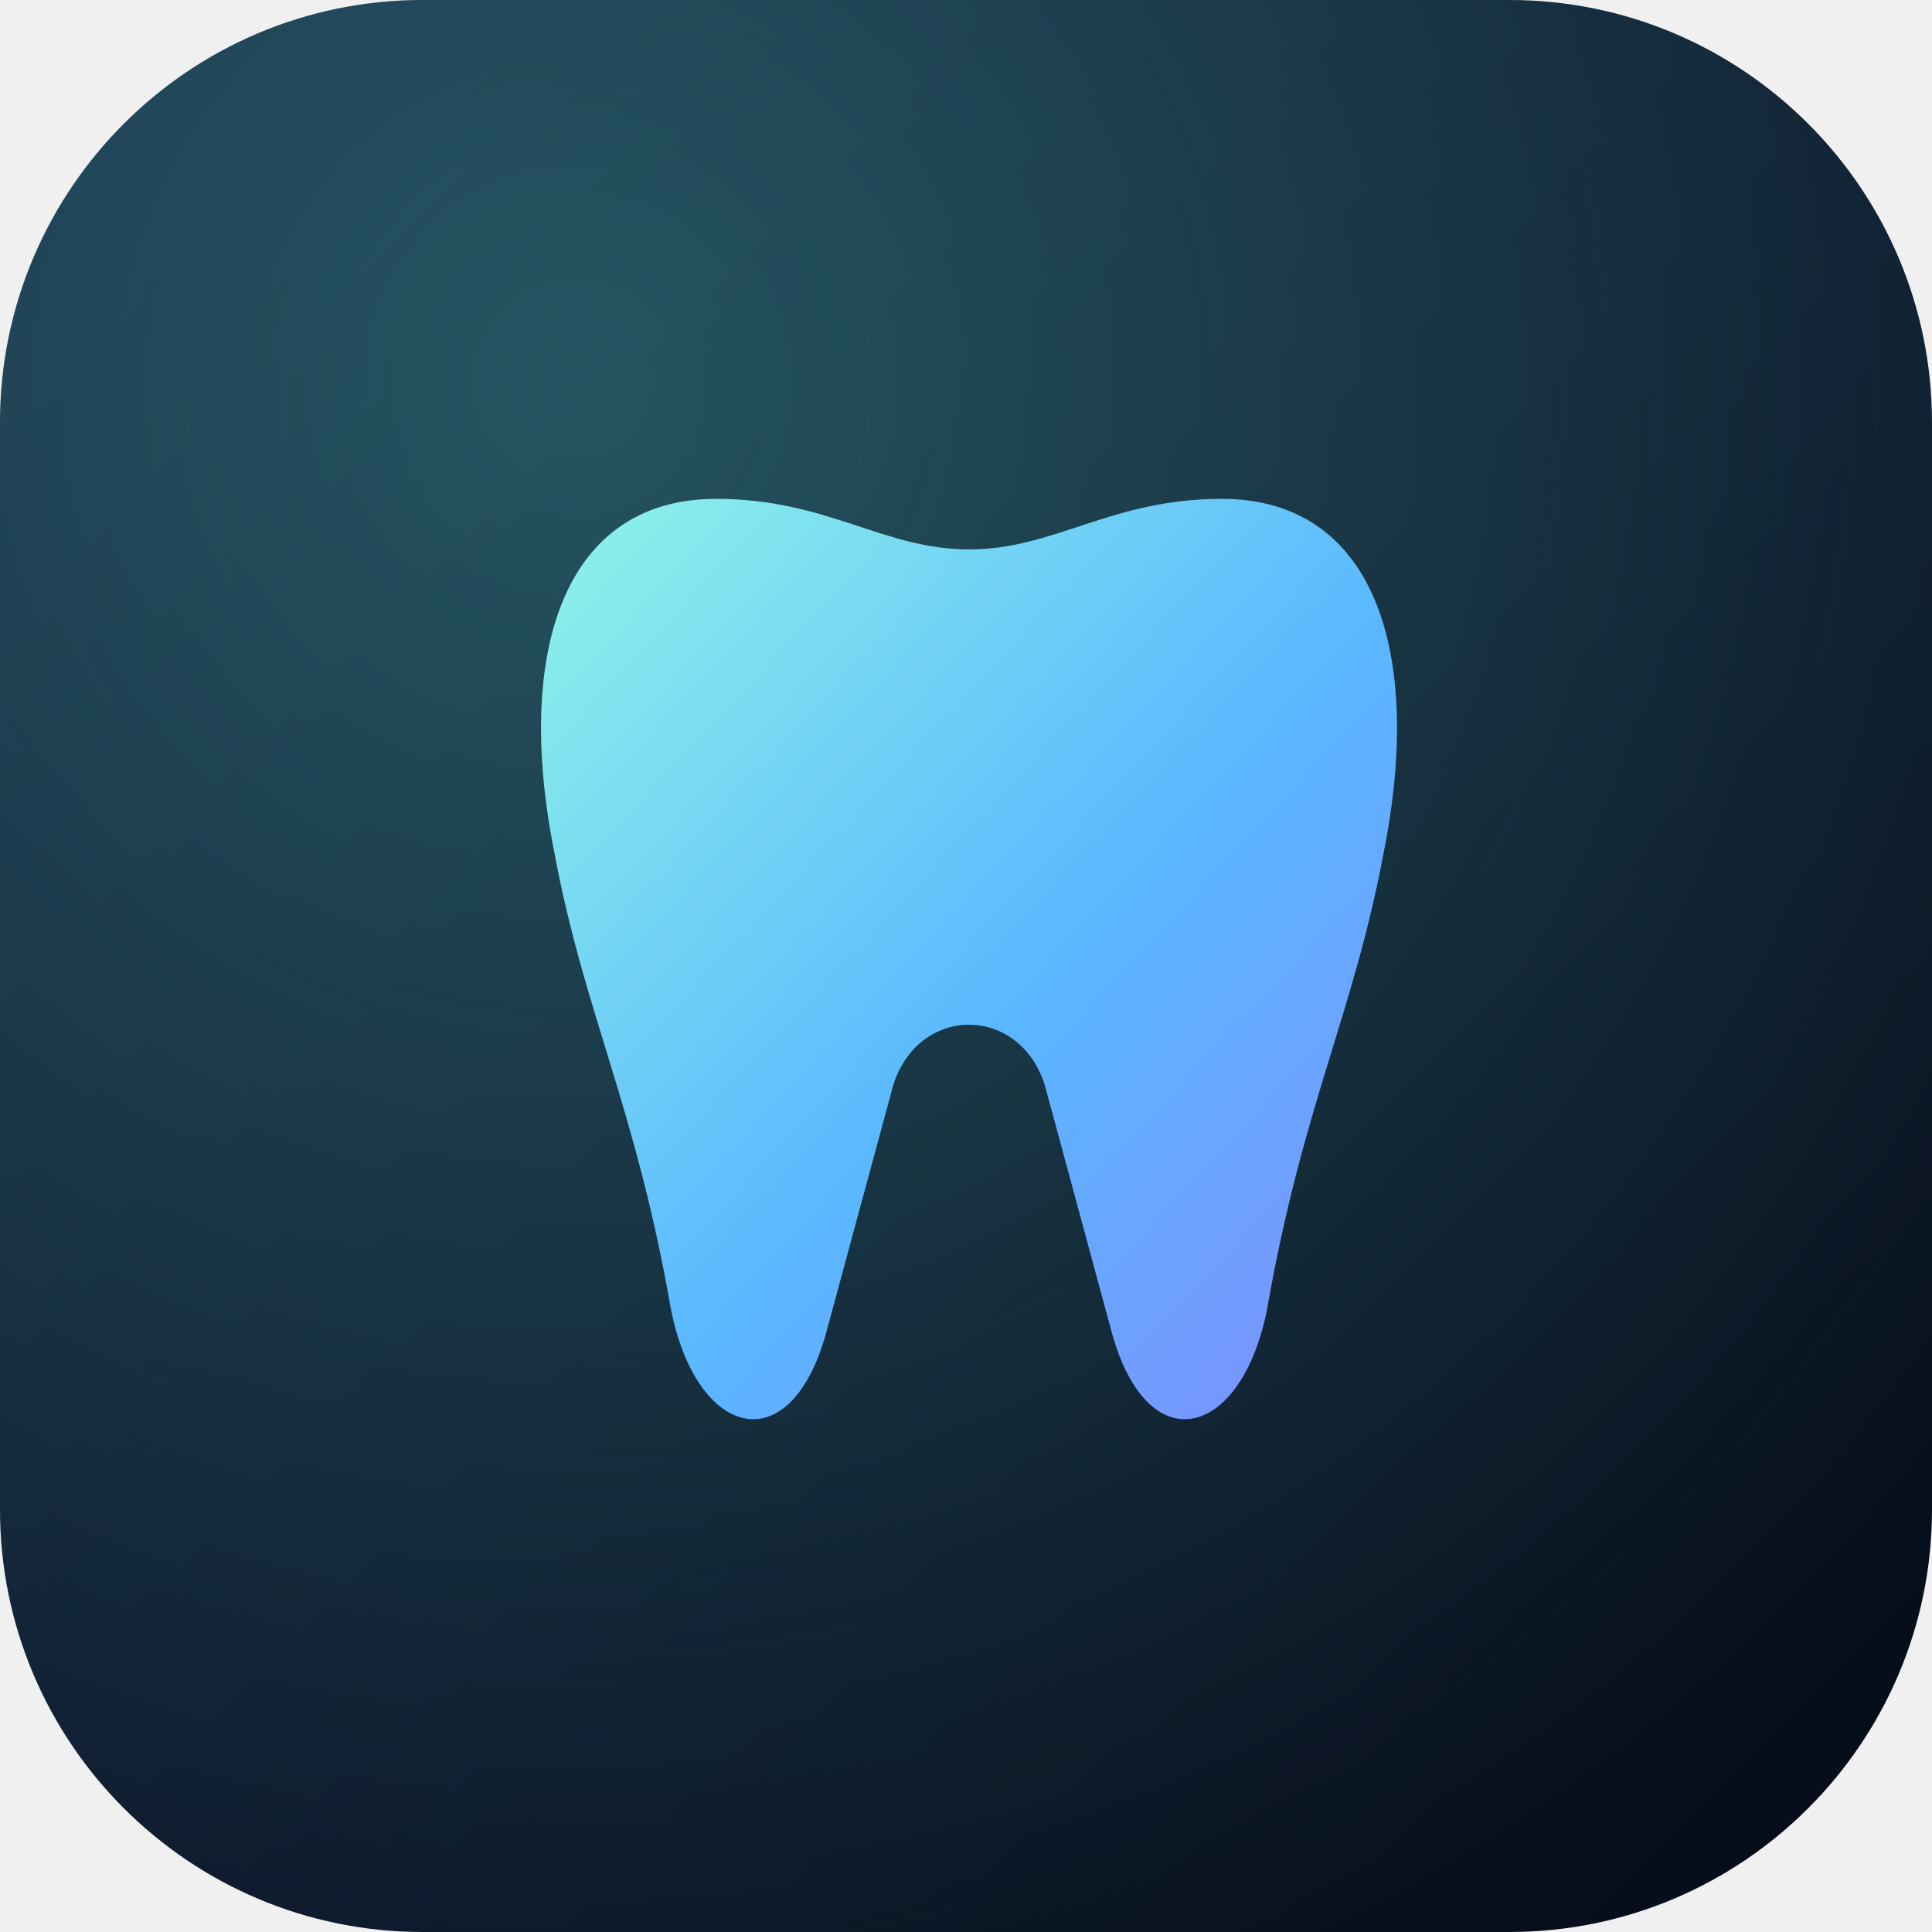
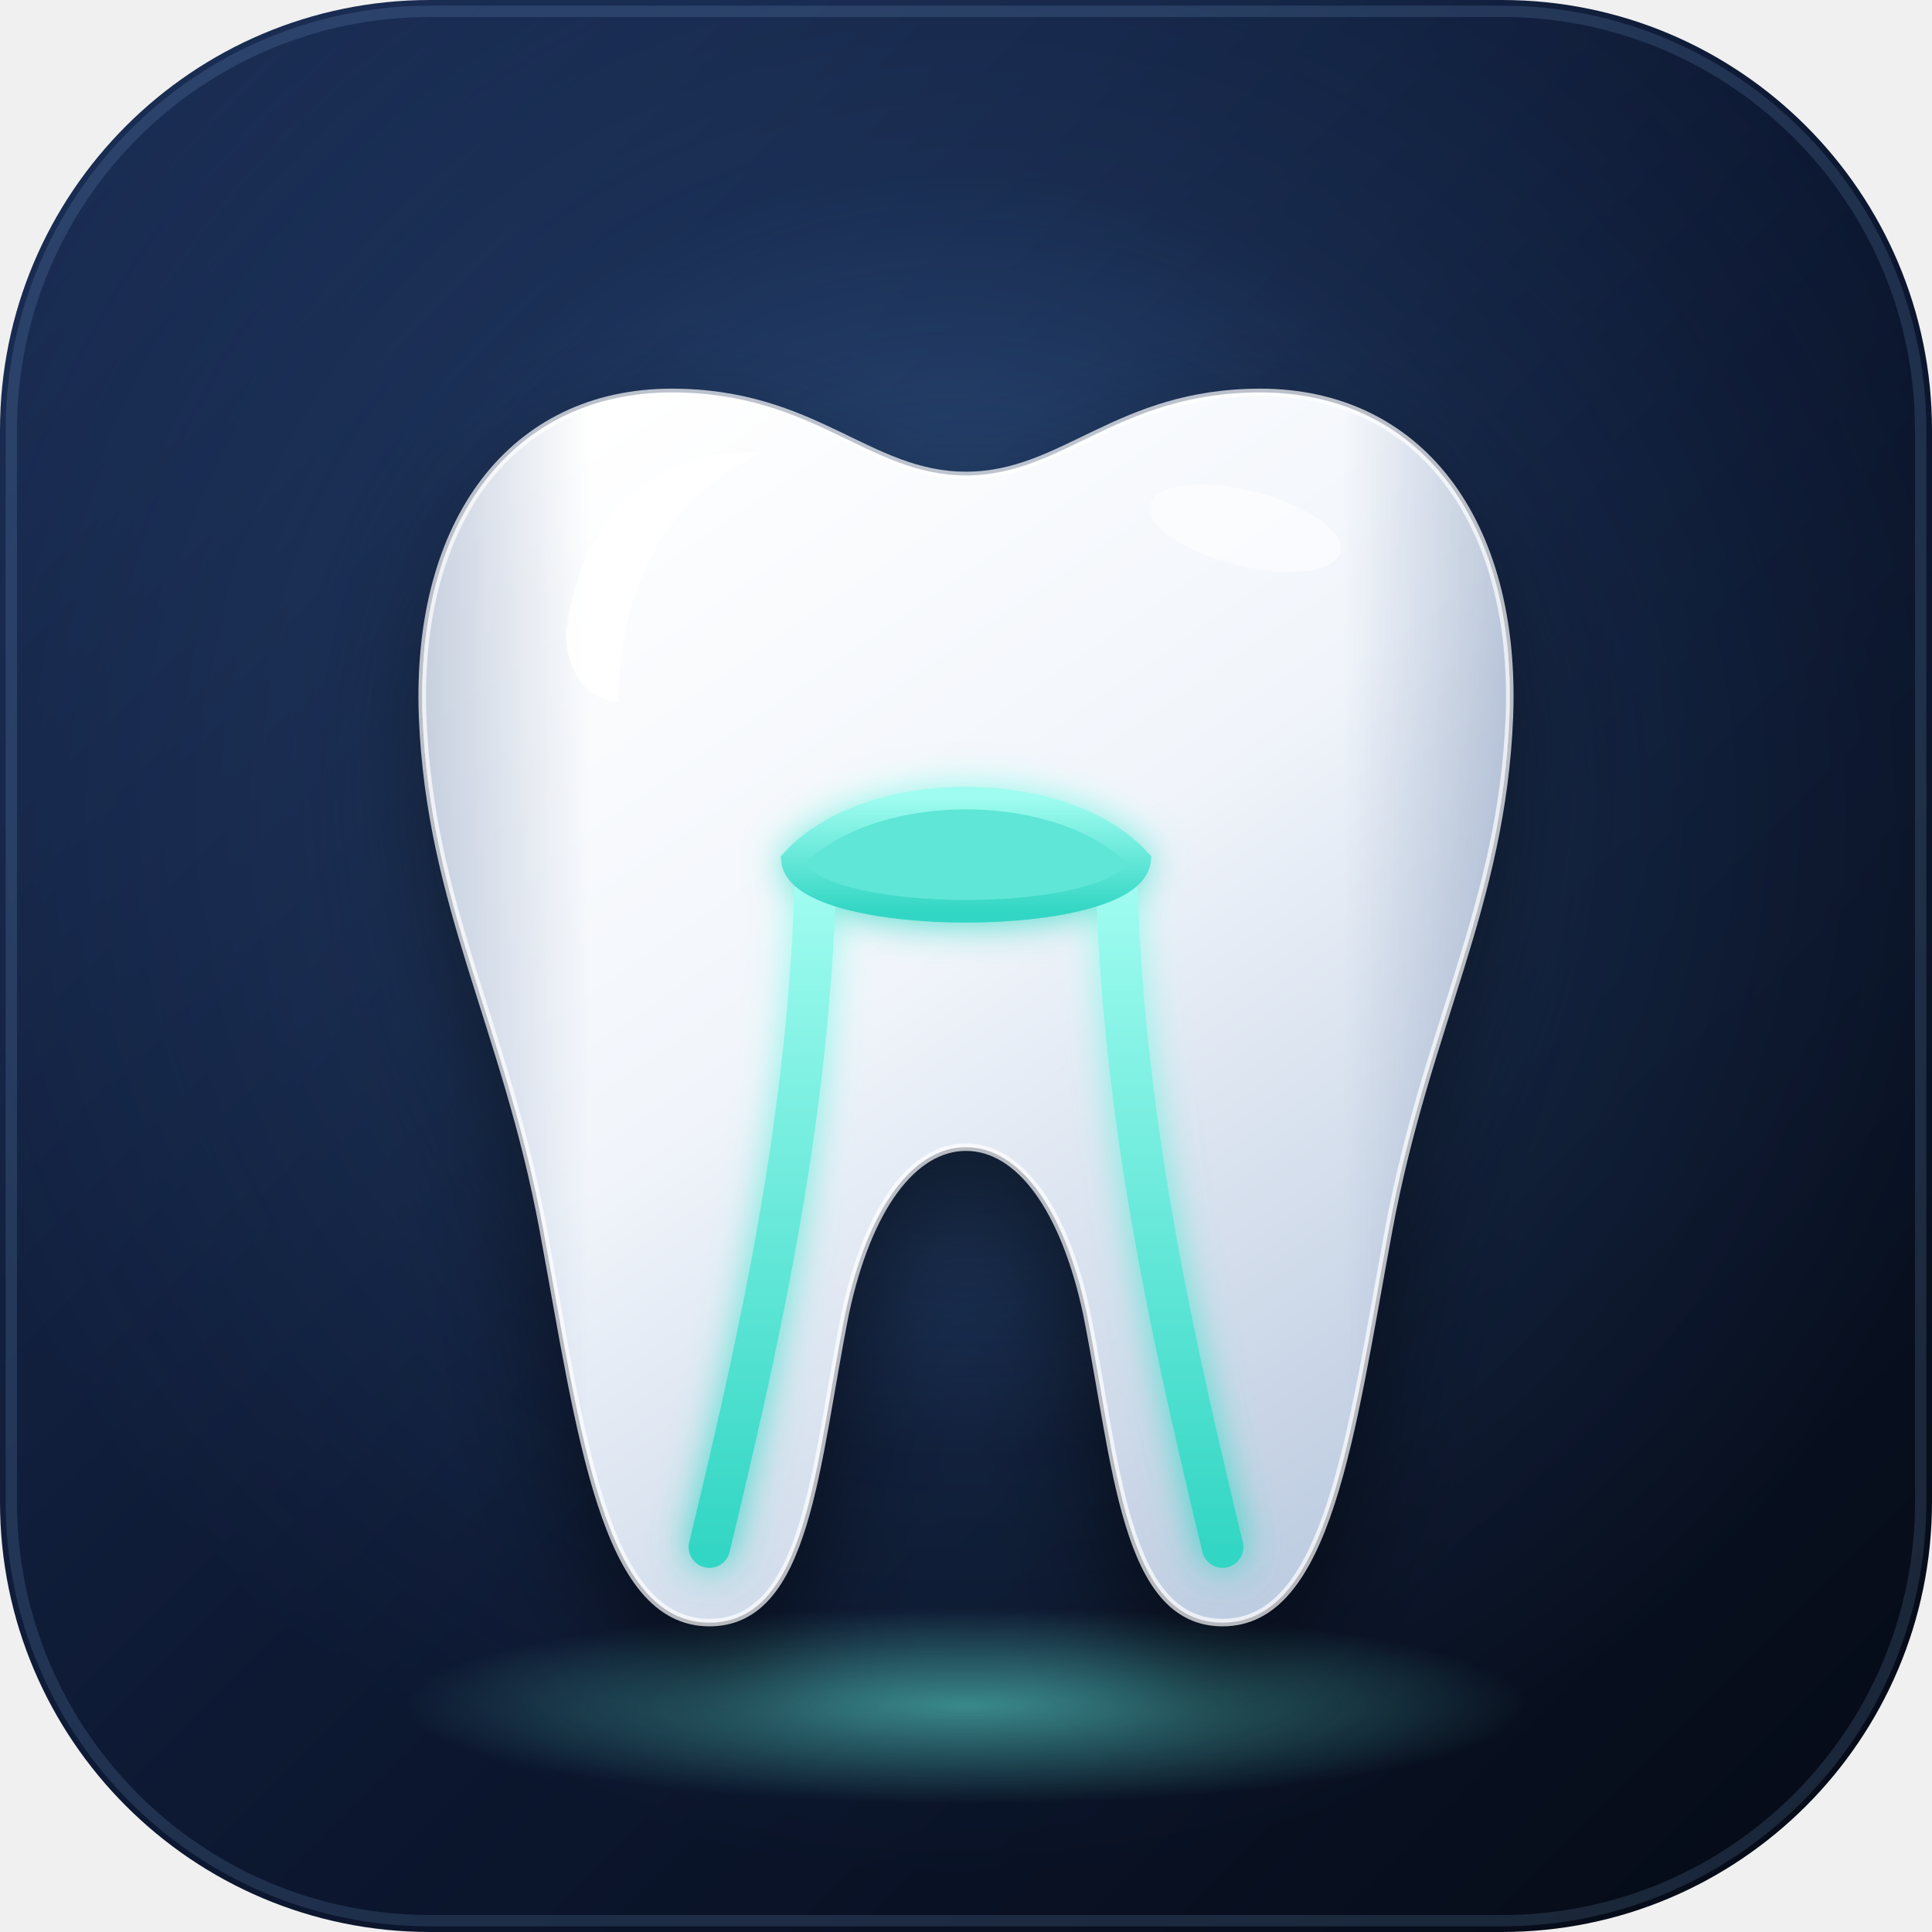
<svg xmlns="http://www.w3.org/2000/svg" viewBox="0 0 512 512">
  <defs>
    <linearGradient id="bg" x1="0" y1="0" x2="1" y2="1">
-       <stop offset="0" stop-color="#13213d" />
-       <stop offset="1" stop-color="#060c18" />
+       <stop offset="0" stop-color="#1b2f57" />
+       <stop offset=".55" stop-color="#0c1730" />
+       <stop offset="1" stop-color="#050a14" />
    </linearGradient>
-     <linearGradient id="t" x1="0" y1="0" x2="1" y2="1">
-       <stop offset="0" stop-color="#8ff5e8" />
-       <stop offset=".55" stop-color="#5ab8ff" />
-       <stop offset="1" stop-color="#7f8cff" />
-     </linearGradient>
-     <radialGradient id="g" cx=".3" cy=".2" r=".9">
-       <stop offset="0" stop-color="#5ee6d6" stop-opacity=".28" />
+     <radialGradient id="halo" cx=".5" cy=".42" r=".55">
+       <stop offset="0" stop-color="#62a9ff" stop-opacity=".42" />
+       <stop offset=".6" stop-color="#62a9ff" stop-opacity=".08" />
+       <stop offset="1" stop-color="#62a9ff" stop-opacity="0" />
+     </radialGradient>
+     <radialGradient id="floor" cx=".5" cy=".5" r=".5">
+       <stop offset="0" stop-color="#5ee6d6" stop-opacity=".55" />
      <stop offset="1" stop-color="#5ee6d6" stop-opacity="0" />
    </radialGradient>
+     <linearGradient id="enamel" x1=".2" y1="0" x2=".8" y2="1">
+       <stop offset="0" stop-color="#ffffff" />
+       <stop offset=".45" stop-color="#f1f5fb" />
+       <stop offset="1" stop-color="#bccbe0" />
+     </linearGradient>
+     <linearGradient id="edge" x1="0" y1="0" x2="1" y2="0">
+       <stop offset="0" stop-color="#7f93b5" stop-opacity=".55" />
+       <stop offset=".18" stop-color="#7f93b5" stop-opacity="0" />
+       <stop offset=".82" stop-color="#7f93b5" stop-opacity="0" />
+       <stop offset="1" stop-color="#7f93b5" stop-opacity=".6" />
+     </linearGradient>
+     <linearGradient id="canal" x1="0" y1="0" x2="0" y2="1">
+       <stop offset="0" stop-color="#9ffcf0" />
+       <stop offset="1" stop-color="#33d6c4" />
+     </linearGradient>
+     <filter id="glow" x="-50%" y="-50%" width="200%" height="200%">
+       <feGaussianBlur stdDeviation="5" result="b" />
+       <feMerge>
+         <feMergeNode in="b" />
+         <feMergeNode in="SourceGraphic" />
+       </feMerge>
+     </filter>
+     <filter id="shadow" x="-30%" y="-30%" width="160%" height="160%">
+       <feDropShadow dx="0" dy="14" stdDeviation="16" flood-color="#000" flood-opacity=".55" />
+     </filter>
+     <clipPath id="tooth">
+       <path id="tp" d="M178 104c-42 0-68 34-66 86 2 50 22 82 32 136 10 54 16 104 44 104 26 0 28-42 36-82 6-28 18-44 32-44s26 16 32 44c8 40 10 82 36 82 28 0 34-50 44-104 10-54 30-86 32-136 2-52-24-86-66-86-38 0-52 22-78 22s-40-22-78-22z" />
+     </clipPath>
  </defs>
-   <rect width="512" height="512" rx="112" fill="url(#bg)" />
-   <rect width="512" height="512" rx="112" fill="url(#g)" />
-   <path transform="translate(96 92) scale(13.4)" d="M7 3c2.2 0 3.3 1 5 1s2.8-1 5-1c3 0 4 3 3.2 7-.6 3.2-1.6 5-2.3 9-.5 2.6-2.4 3.1-3.1.4l-1.3-4.8c-.5-1.6-2.5-1.6-3 0L9.2 19.4c-.7 2.7-2.6 2.2-3.1-.4-.7-4-1.7-5.8-2.3-9C3 6 4 3 7 3z" fill="url(#t)" />
+   <rect width="512" height="512" rx="114" fill="url(#bg)" />
+   <rect width="512" height="512" rx="114" fill="url(#halo)" />
+   <ellipse cx="256" cy="452" rx="150" ry="26" fill="url(#floor)" />
+   <g filter="url(#shadow)">
+     <path d="M178 104c-42 0-68 34-66 86 2 50 22 82 32 136 10 54 16 104 44 104 26 0 28-42 36-82 6-28 18-44 32-44s26 16 32 44c8 40 10 82 36 82 28 0 34-50 44-104 10-54 30-86 32-136 2-52-24-86-66-86-38 0-52 22-78 22s-40-22-78-22z" fill="url(#enamel)" />
+   </g>
+   <g clip-path="url(#tooth)">
+     <rect x="100" y="90" width="312" height="400" fill="url(#edge)" />
+     <g filter="url(#glow)" fill="none" stroke="url(#canal)" stroke-linecap="round">
+       <path d="M216 236 C214 300 200 360 188 410" stroke-width="11" />
+       <path d="M296 236 C298 300 312 360 324 410" stroke-width="11" />
+       <path d="M210 228 C230 206 282 206 302 228 C300 246 212 246 210 228 Z" fill="#5ee6d6" stroke-width="6" />
+     </g>
+     <path d="M150 168c4-34 26-50 52-48-26 12-38 36-38 66-8 0-14-8-14-18z" fill="#fff" opacity=".9" />
+     <ellipse cx="330" cy="140" rx="26" ry="10" fill="#fff" opacity=".55" transform="rotate(14 330 140)" />
+   </g>
+   <path d="M178 104c-42 0-68 34-66 86 2 50 22 82 32 136 10 54 16 104 44 104 26 0 28-42 36-82 6-28 18-44 32-44s26 16 32 44c8 40 10 82 36 82 28 0 34-50 44-104 10-54 30-86 32-136 2-52-24-86-66-86-38 0-52 22-78 22s-40-22-78-22z" fill="none" stroke="#ffffff" stroke-opacity=".7" stroke-width="2" />
+   <rect x="3" y="3" width="506" height="506" rx="111" fill="none" stroke="#9cc8ff" stroke-opacity=".14" stroke-width="3" />
</svg>
